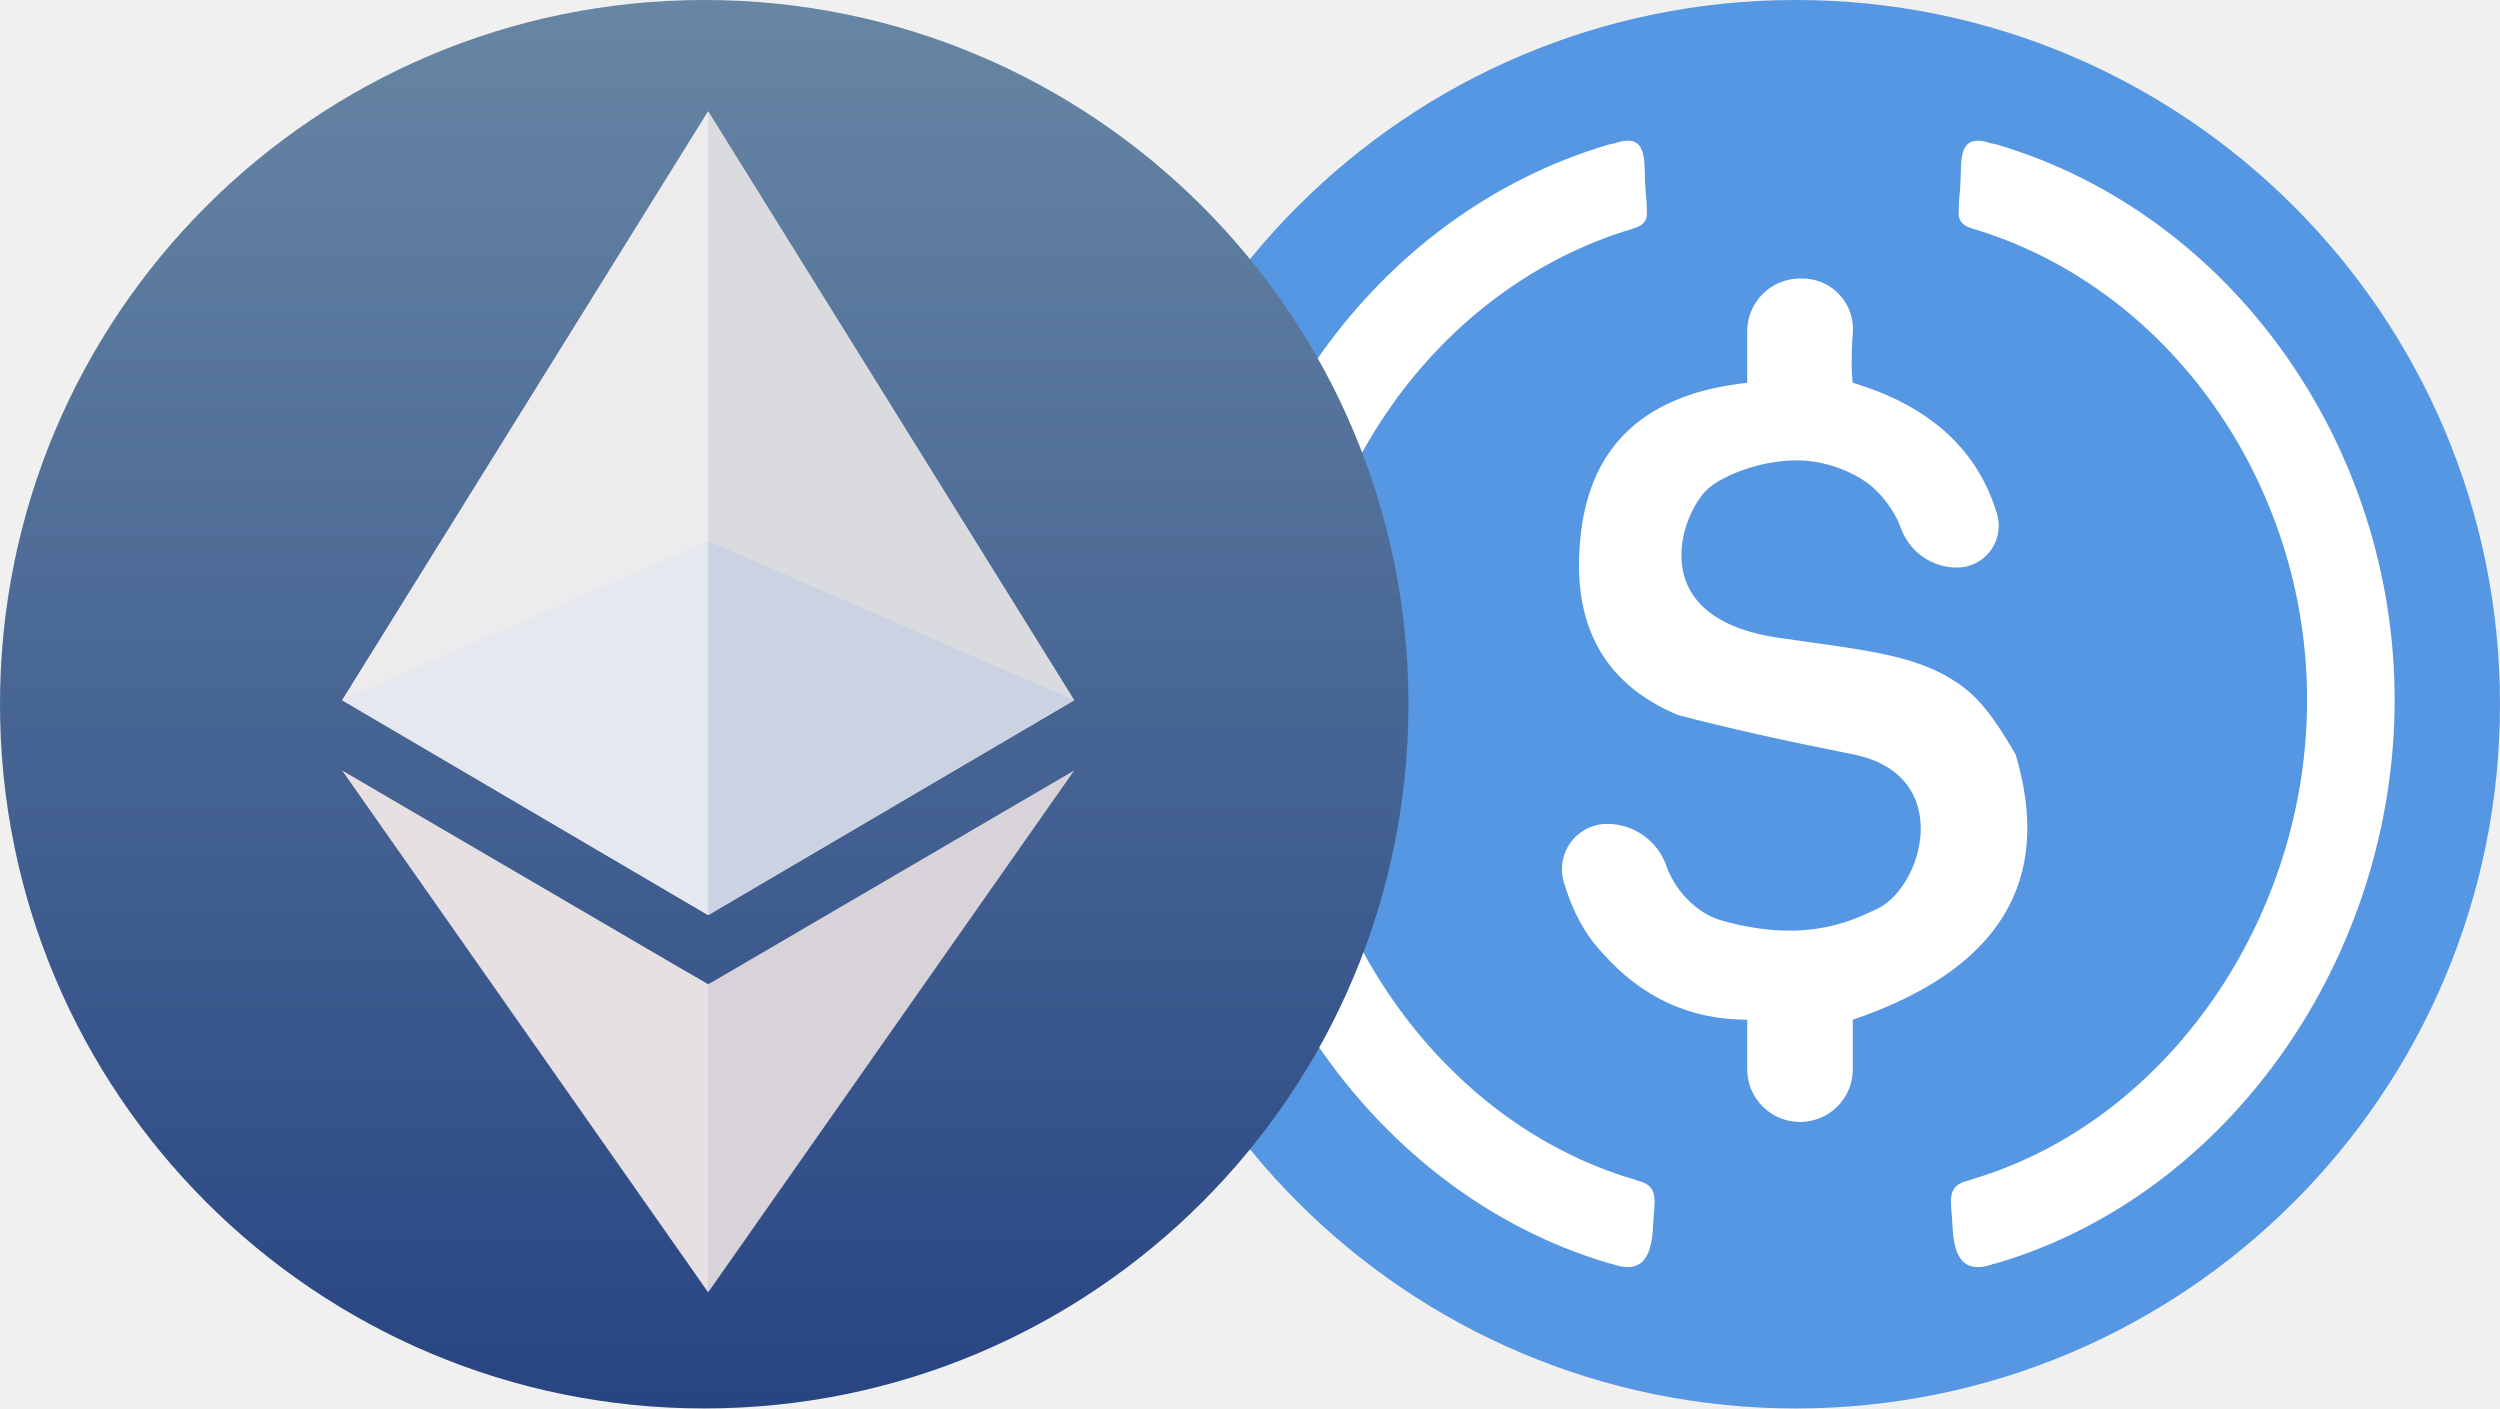
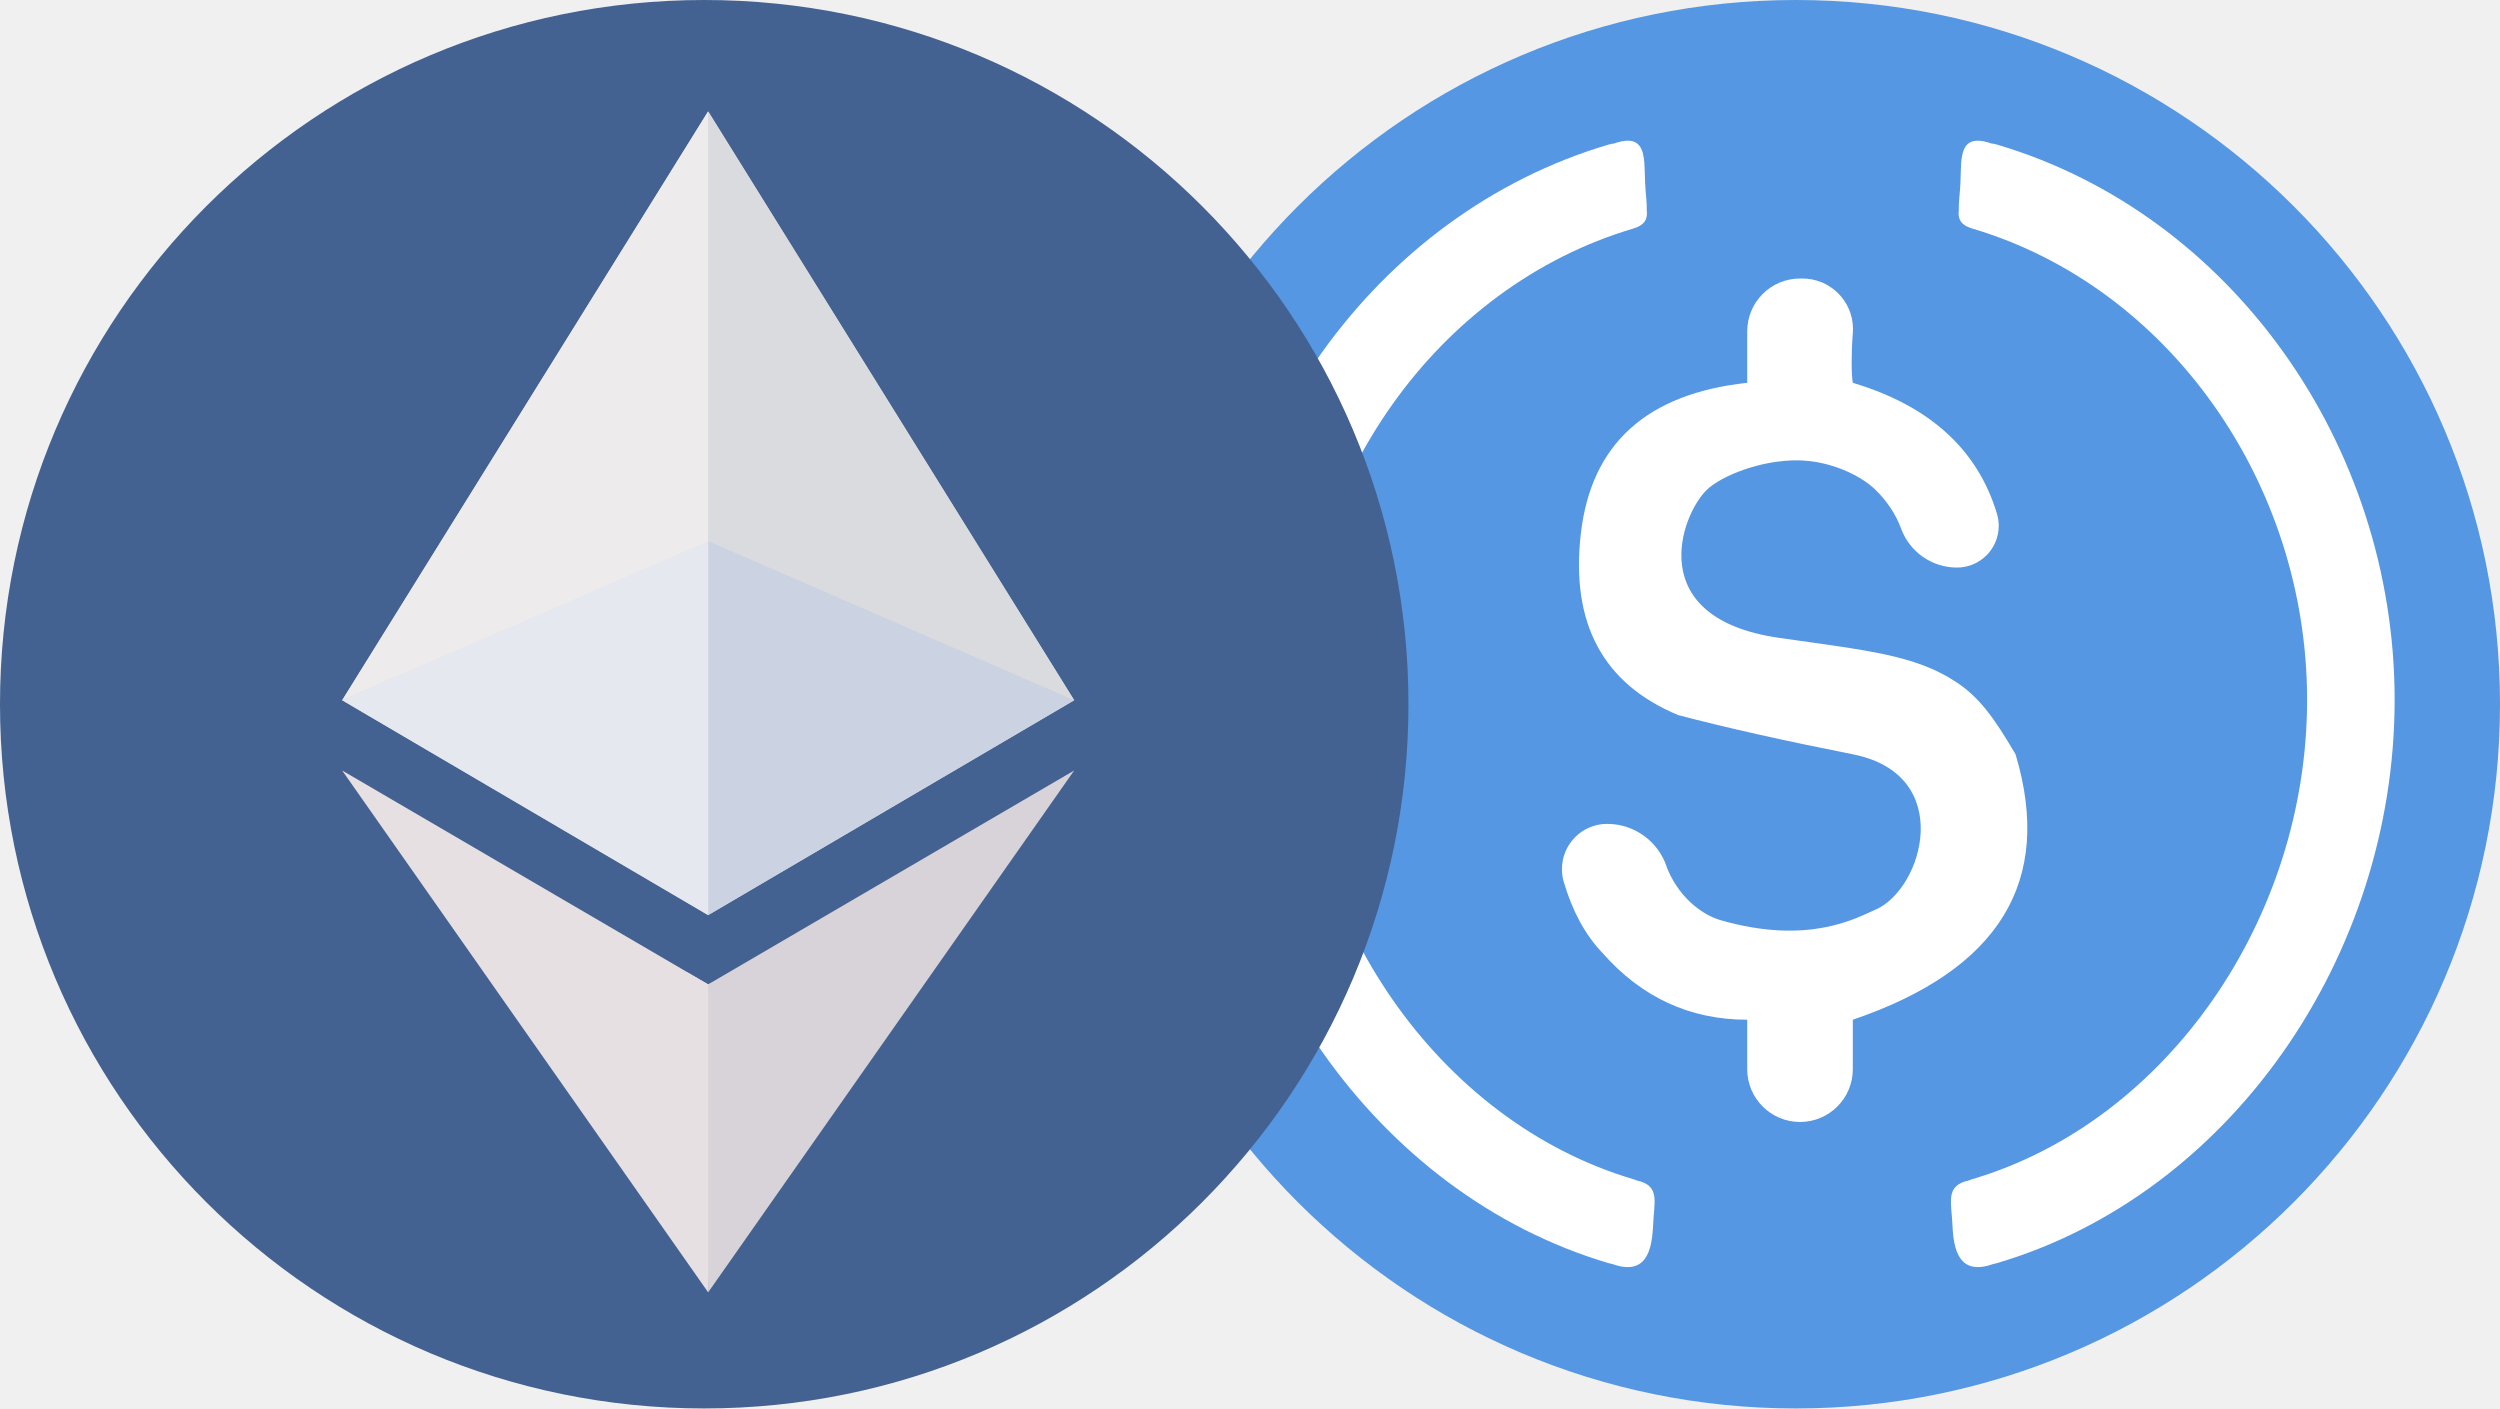
<svg xmlns="http://www.w3.org/2000/svg" width="71px" height="40px" viewBox="0 0 71 40" version="1.1">
-   <defs>
-     <linearGradient x1="50%" y1="0%" x2="50%" y2="100%" id="linearGradient-1">
-       <stop stop-color="#6786A4" offset="0%" />
-       <stop stop-color="#284583" offset="100%" />
-     </linearGradient>
-   </defs>
  <g id="页面-1" stroke="none" stroke-width="1" fill="none" fill-rule="evenodd">
-     <g id="画板" transform="translate(-466, -72)">
-       <g id="编组-12" transform="translate(466, 72)">
+     <g id="画板" transform="translate(-244, -12)">
+       <g id="ETH-USDC/纯色" transform="translate(244, 12)">
        <g id="USDC" transform="translate(31, 0)">
          <circle id="椭圆形" fill="#5597E2" cx="20" cy="20" r="20" />
          <g id="编组-23" transform="translate(3.389831, 3.841808)" fill="#FFFFFF" fill-rule="nonzero">
            <path d="M12.32,0.984 L12.325,1.163 L12.325,1.163 L12.331,1.344 L12.331,1.344 C12.343,1.636 12.386,1.906 12.378,2.123 C12.409,2.367 12.331,2.55 11.992,2.65 C6.427,4.301 2.486,9.861 2.486,16.035 C2.486,22.261 6.473,28.009 11.992,29.646 L12.1,29.684 C12.766,29.834 12.587,30.282 12.557,30.966 C12.526,31.651 12.371,32.421 11.371,32.045 L11.409,32.059 C11.37,32.052 11.329,32.042 11.285,32.029 C4.675,30.068 -2.59488601e-12,23.328 -2.59488601e-12,16.035 C-2.59488601e-12,8.785 4.64,2.238 11.285,0.267 C11.347,0.249 11.402,0.237 11.453,0.232 L11.401,0.251 C12.227,-0.06 12.302,0.421 12.32,0.984 Z" id="形状" />
            <path d="M33.337,0.984 L33.342,1.163 L33.342,1.163 L33.348,1.344 L33.348,1.344 C33.36,1.636 33.403,1.906 33.395,2.123 C33.426,2.367 33.348,2.55 33.009,2.65 C27.444,4.301 23.503,9.861 23.503,16.035 C23.503,22.261 27.49,28.009 33.009,29.646 L33.117,29.684 C33.783,29.834 33.604,30.282 33.574,30.966 C33.543,31.651 33.388,32.421 32.388,32.045 L32.426,32.059 C32.387,32.052 32.346,32.042 32.302,32.029 C25.692,30.068 21.017,23.328 21.017,16.035 C21.017,8.785 25.657,2.238 32.302,0.267 C32.364,0.249 32.419,0.237 32.47,0.232 L32.418,0.251 C33.244,-0.06 33.319,0.421 33.337,0.984 Z" id="形状" transform="translate(27.31739, 16.14864) scale(-1, 1) translate(-27.31739, -16.14864) " />
          </g>
          <path d="M24.578,16.119 C25.233,16.119 25.764,15.588 25.764,14.933 C25.764,14.817 25.747,14.703 25.714,14.592 C25.167,12.767 23.803,11.526 21.62,10.872 C21.576,10.639 21.576,9.984 21.62,9.473 C21.62,9.473 21.62,9.473 21.62,9.473 C21.689,8.681 21.104,7.984 20.313,7.915 C20.271,7.911 20.23,7.91 20.188,7.91 L20.121,7.91 C19.292,7.91 18.621,8.581 18.621,9.41 L18.621,10.872 L18.621,10.872 C15.763,11.181 14.188,12.609 13.896,15.156 C13.603,17.703 14.525,19.421 16.662,20.309 C18.016,20.665 19.669,21.036 21.62,21.422 C24.548,21.999 23.62,25.253 22.258,25.837 C21.728,26.064 20.371,26.856 17.861,26.132 C17.417,26.003 16.749,25.579 16.371,24.716 C16.359,24.688 16.347,24.657 16.336,24.622 C16.095,23.892 15.413,23.398 14.643,23.398 C13.934,23.398 13.359,23.973 13.359,24.683 C13.359,24.805 13.376,24.926 13.41,25.043 C13.654,25.875 14.019,26.548 14.507,27.06 C15.622,28.327 16.993,28.96 18.621,28.96 L18.621,30.365 C18.621,31.193 19.292,31.864 20.121,31.864 C20.949,31.864 21.62,31.193 21.62,30.365 L21.62,28.96 L21.62,28.96 C25.783,27.542 27.323,25.029 26.242,21.422 C25.599,20.327 25.189,19.784 24.537,19.358 C23.363,18.592 22.004,18.472 19.519,18.114 C15.651,17.556 16.736,14.612 17.48,13.905 C17.887,13.518 18.999,13.059 20.076,13.074 C20.97,13.087 21.839,13.496 22.258,13.905 C22.596,14.234 22.84,14.604 22.993,15.016 C23.238,15.679 23.871,16.119 24.578,16.119 Z" id="路径-2" fill="#FFFFFF" />
        </g>
        <g id="ETH">
-           <circle id="椭圆形" fill="url(#linearGradient-1)" cx="20" cy="20" r="20" />
+           <circle id="椭圆形" fill="#436191" cx="20" cy="20" r="20" />
          <polygon id="路径-4" fill="#D8D8D8" points="19.515 27.613 20.111 27.956 20.514 27.784 20.113 36.702" />
          <polygon id="路径-3" fill="#D8D8D8" points="20.111 3.164 9.718 19.887 20.111 25.989 30.508 19.887" />
          <g id="编组-25" transform="translate(9.717514, 3.163842)">
            <polygon id="三角形" fill="#DADBDF" points="10.395 3.39397797e-16 20.789 16.723 10.395 12.228" />
            <polygon id="三角形备份" fill="#CBD2E1" points="10.395 12.203 20.789 16.723 10.395 22.825" />
            <polygon id="三角形备份-2" fill="#D8D3D9" points="10.395 24.792 20.789 18.718 10.395 33.538" />
            <polygon id="三角形" fill="#EEEBED" transform="translate(5.196761, 8.361695) scale(-1, 1) translate(-5.196761, -8.361695) " points="1.04373509e-14 3.39402384e-16 10.394 16.723 1.04373509e-14 12.228" />
            <polygon id="三角形备份" fill="#E5E8EE" transform="translate(5.196761, 17.51412) scale(-1, 1) translate(-5.196761, -17.51412) " points="4.81723889e-15 12.203 10.394 16.723 4.81723889e-15 22.825" />
            <polygon id="三角形备份-2" fill="#E6E0E2" transform="translate(5.196761, 26.12803) scale(-1, 1) translate(-5.196761, -26.12803) " points="7.22585833e-15 24.792 10.394 18.718 7.22585833e-15 33.538" />
          </g>
        </g>
      </g>
    </g>
  </g>
</svg>
